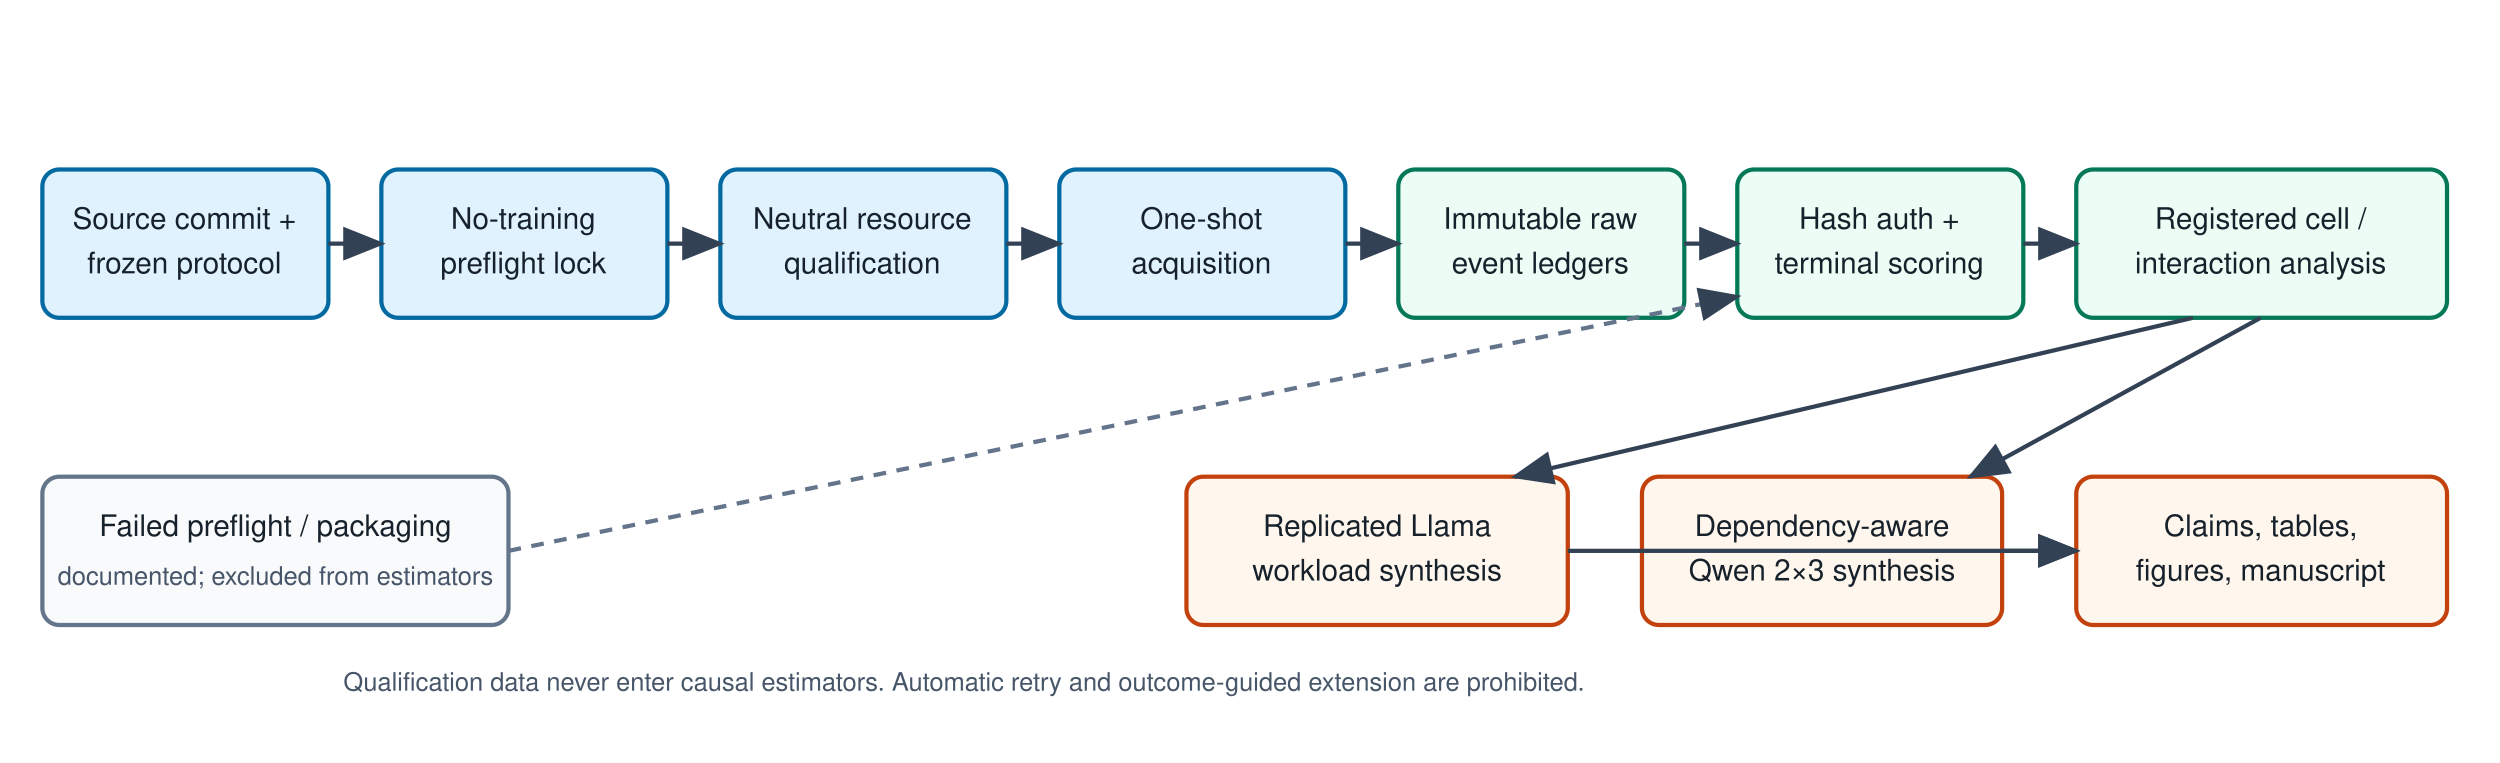
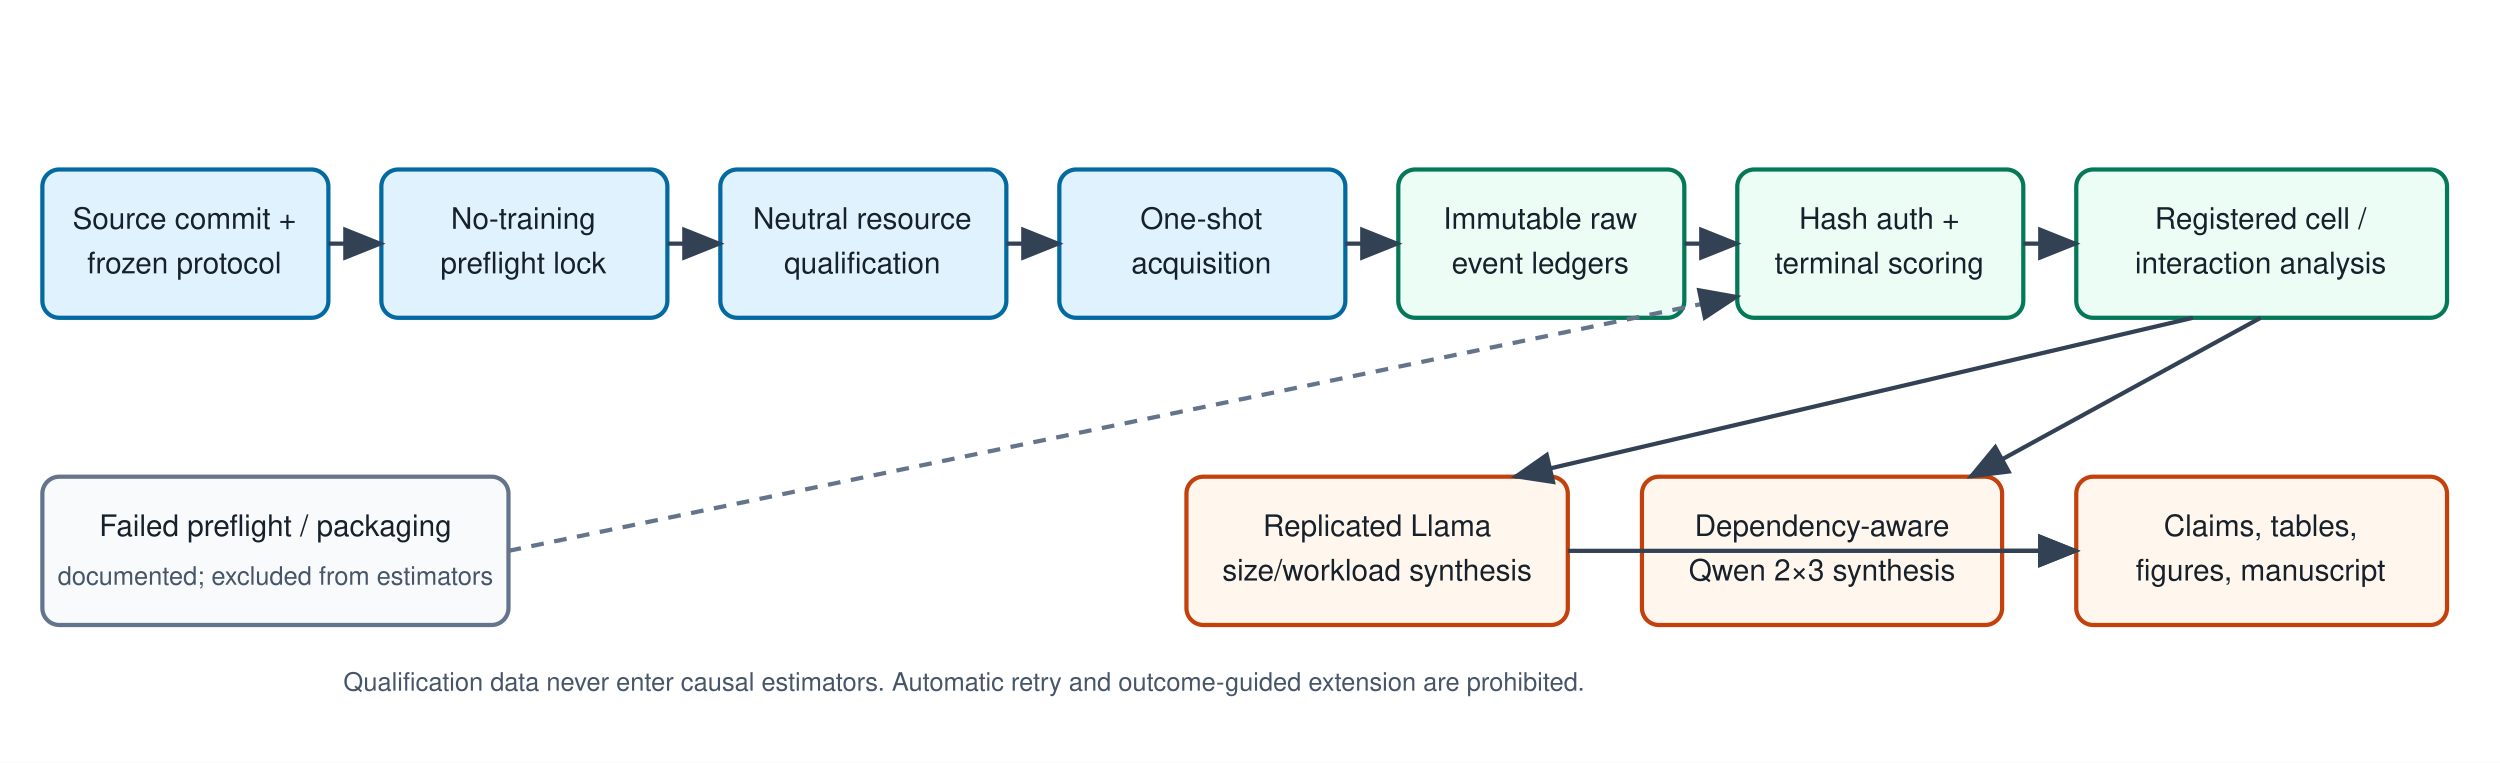
<svg xmlns="http://www.w3.org/2000/svg" width="1180" height="360" viewBox="0 0 1180 360" role="img" aria-labelledby="title desc">
  <defs>
    <marker id="a" markerWidth="10" markerHeight="8" refX="9" refY="4" orient="auto">
      <path d="M0,0 L10,4 L0,8 Z" fill="#334155" />
    </marker>
    <style>.b{stroke-width:2;rx:8}.f{fill:#e0f2fe;stroke:#0369a1}.e{fill:#ecfdf5;stroke:#047857}.s{fill:#fff7ed;stroke:#c2410c}.x{fill:#f8fafc;stroke:#64748b}.t{font:14px Helvetica,Arial,sans-serif;fill:#17212b;text-anchor:middle}.n{font:12px Helvetica,Arial,sans-serif;fill:#475569;text-anchor:middle}.l{stroke:#334155;stroke-width:2;fill:none;marker-end:url(#a)}.d{stroke:#64748b;stroke-width:2;stroke-dasharray:6 5;fill:none;marker-end:url(#a)}</style>
  </defs>
  <rect width="100%" height="100%" fill="white" />
  <rect class="b f" x="20" y="80" width="135" height="70" />
  <text class="t" x="87" y="108">Source commit +</text>
  <text class="t" x="87" y="129">frozen protocol</text>
  <rect class="b f" x="180" y="80" width="135" height="70" />
  <text class="t" x="247" y="108">No-training</text>
  <text class="t" x="247" y="129">preflight lock</text>
  <rect class="b f" x="340" y="80" width="135" height="70" />
  <text class="t" x="407" y="108">Neutral resource</text>
  <text class="t" x="407" y="129">qualification</text>
  <rect class="b f" x="500" y="80" width="135" height="70" />
  <text class="t" x="567" y="108">One-shot</text>
  <text class="t" x="567" y="129">acquisition</text>
  <rect class="b e" x="660" y="80" width="135" height="70" />
  <text class="t" x="727" y="108">Immutable raw</text>
  <text class="t" x="727" y="129">event ledgers</text>
  <rect class="b e" x="820" y="80" width="135" height="70" />
  <text class="t" x="887" y="108">Hash auth +</text>
  <text class="t" x="887" y="129">terminal scoring</text>
  <rect class="b e" x="980" y="80" width="175" height="70" />
  <text class="t" x="1067" y="108">Registered cell /</text>
  <text class="t" x="1067" y="129">interaction analysis</text>
  <path class="l" d="M155 115 L180 115" />
  <path class="l" d="M315 115 L340 115" />
  <path class="l" d="M475 115 L500 115" />
  <path class="l" d="M635 115 L660 115" />
  <path class="l" d="M795 115 L820 115" />
  <path class="l" d="M955 115 L980 115" />
  <rect class="b s" x="560" y="225" width="180" height="70" />
  <text class="t" x="650" y="253">Replicated Llama</text>
-   <text class="t" x="650" y="274">workload synthesis</text>
+   <text class="t" x="650" y="274">size/workload synthesis</text>
  <rect class="b s" x="775" y="225" width="170" height="70" />
  <text class="t" x="860" y="253">Dependency-aware</text>
  <text class="t" x="860" y="274">Qwen 2×3 synthesis</text>
  <rect class="b s" x="980" y="225" width="175" height="70" />
  <text class="t" x="1067" y="253">Claims, tables,</text>
  <text class="t" x="1067" y="274">figures, manuscript</text>
  <path class="l" d="M1067 150 L930 225" />
  <path class="l" d="M1035 150 L715 225" />
  <path class="l" d="M945 260 L980 260" />
  <path class="l" d="M740 260 L980 260" />
  <rect class="b x" x="20" y="225" width="220" height="70" />
  <text class="t" x="130" y="253">Failed preflight / packaging</text>
  <text class="n" x="130" y="276">documented; excluded from estimators</text>
  <path class="d" d="M240 260 L820 140" />
  <text class="n" x="455" y="326">Qualification data never enter causal estimators. Automatic retry and outcome-guided extension are prohibited.</text>
</svg>
